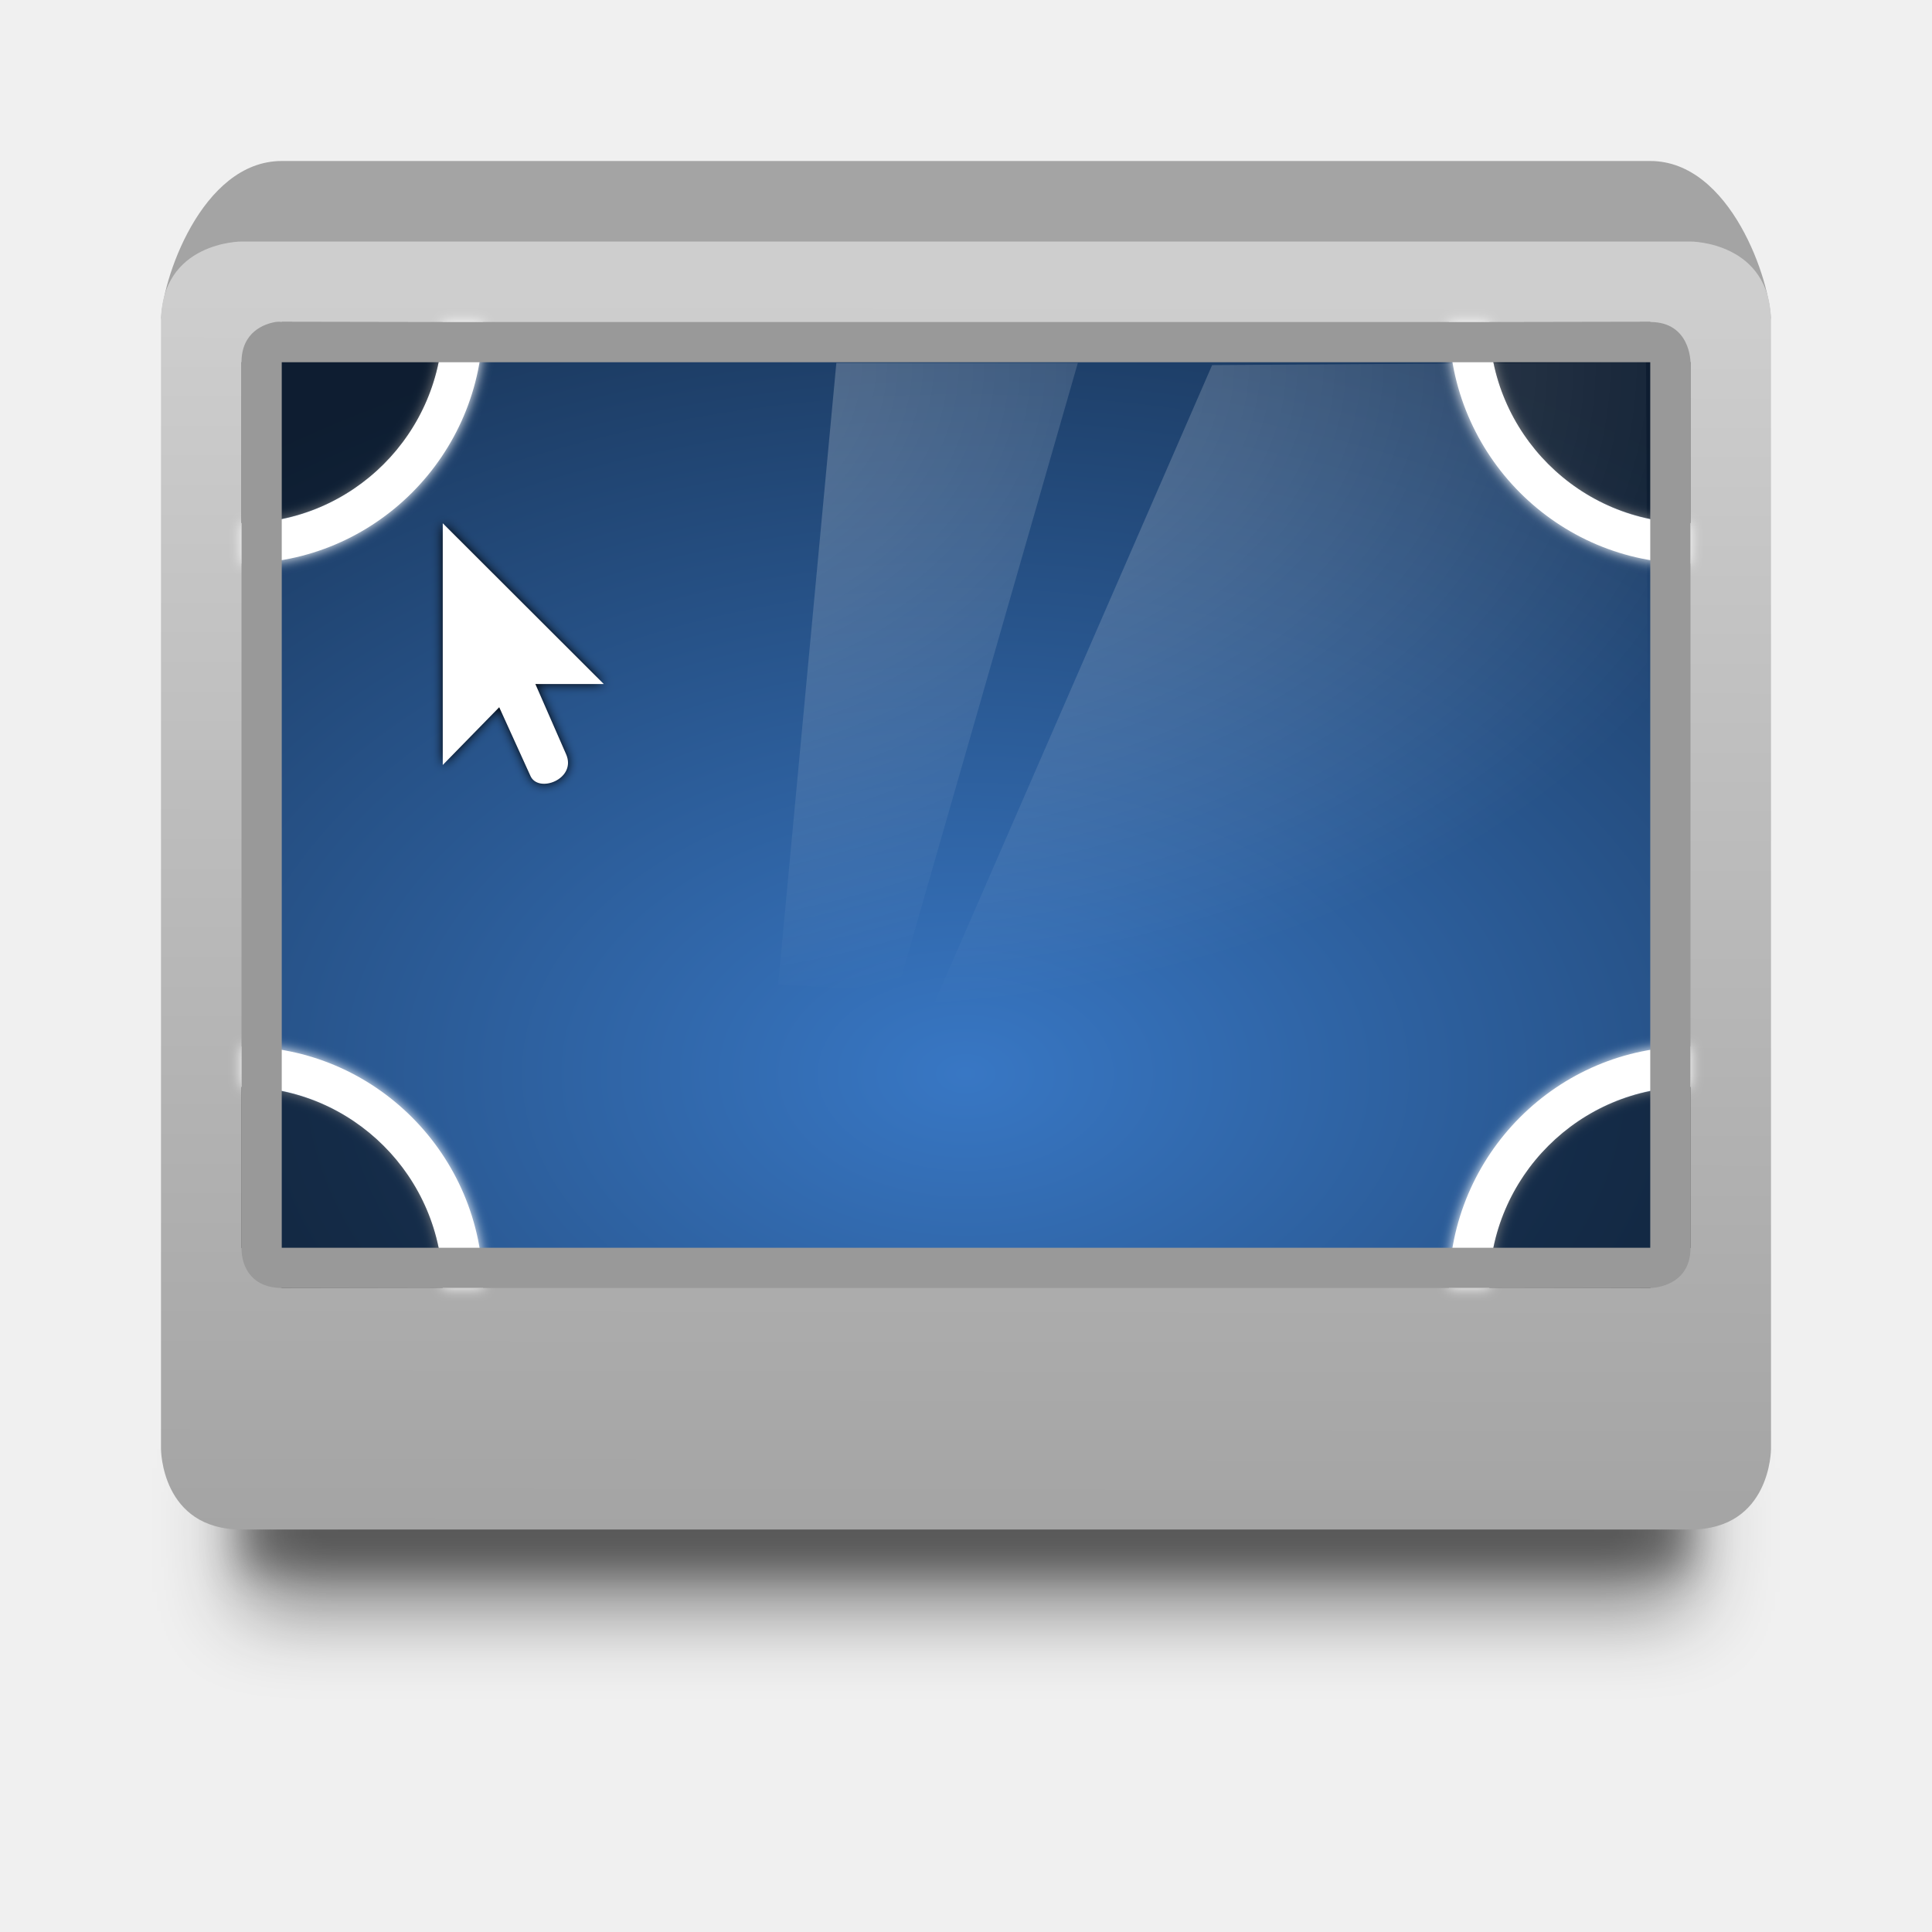
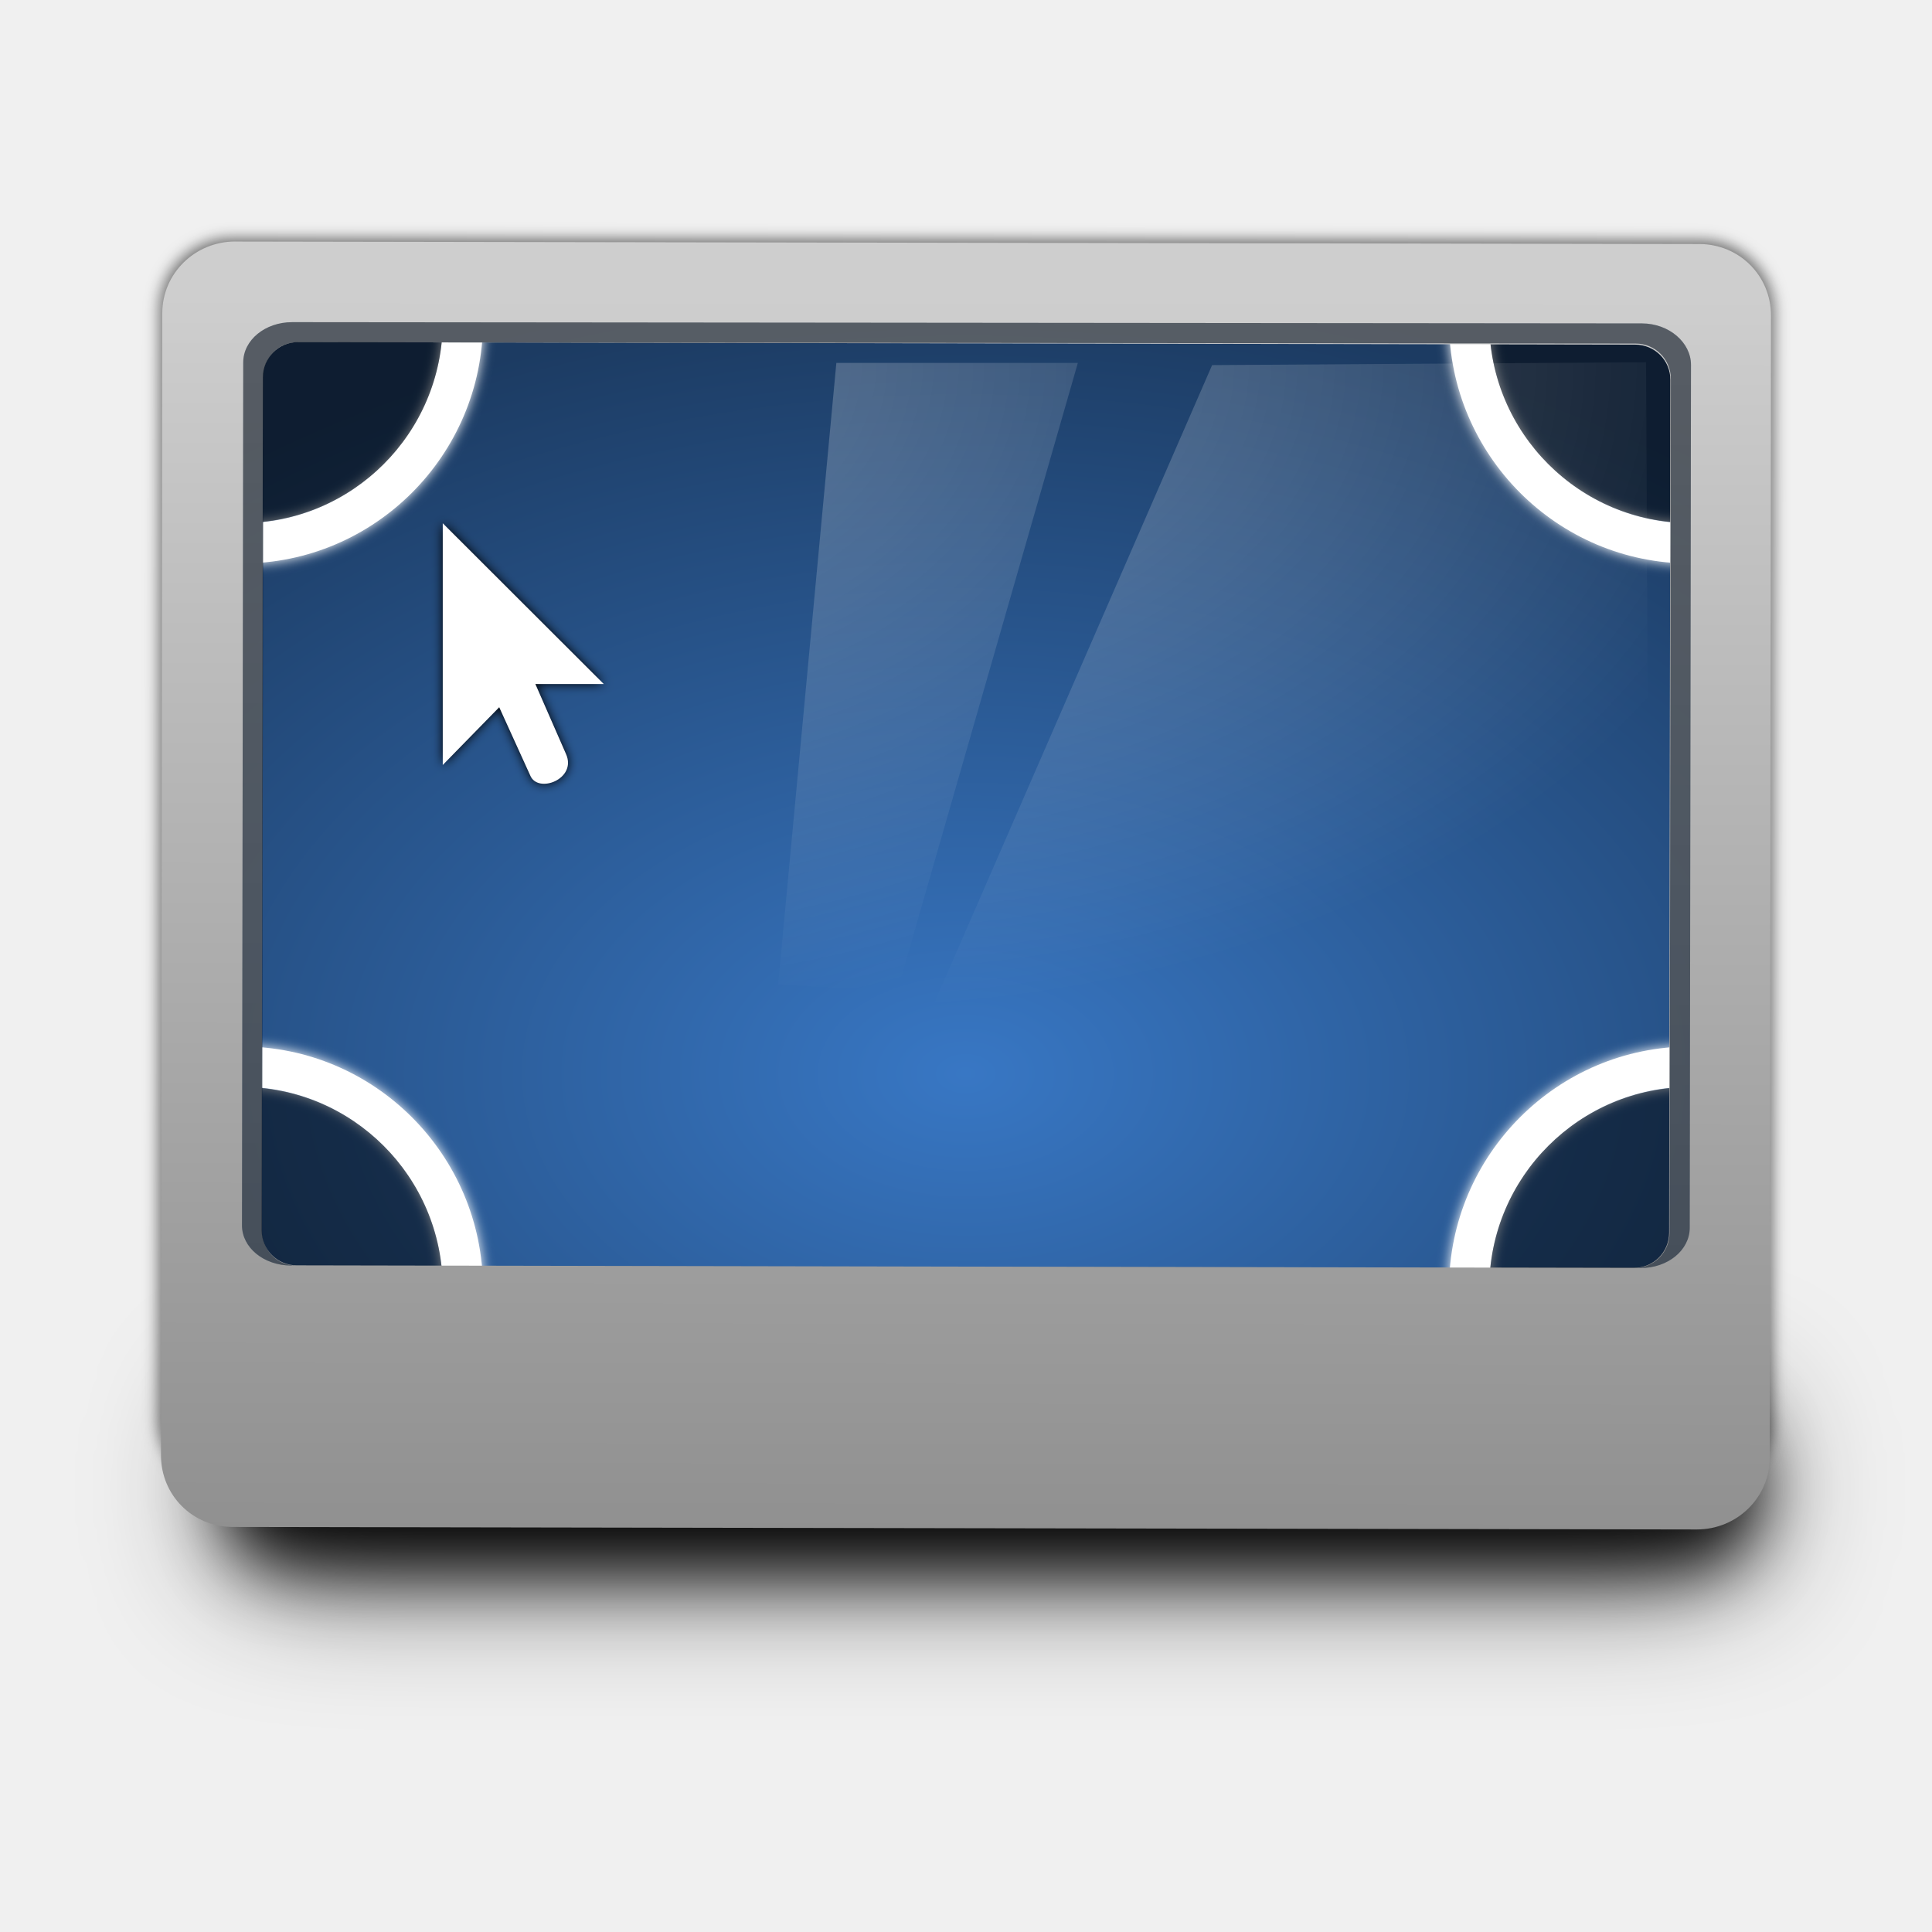
<svg xmlns="http://www.w3.org/2000/svg" xmlns:xlink="http://www.w3.org/1999/xlink" width="48" height="48" id="svg2985" version="1.1">
  <defs id="defs2987">
    <linearGradient id="linearGradient4195">
      <stop id="stop4197" offset="0" style="stop-color:#df5e28;stop-opacity:0.941;" />
      <stop id="stop4199" offset="1" style="stop-color:#1a1716;stop-opacity:0.941" />
    </linearGradient>
    <linearGradient id="linearGradient10954">
      <stop style="stop-color:#909090;stop-opacity:1;" offset="0" id="stop10956" />
      <stop style="stop-color:#cecece;stop-opacity:1" offset="1" id="stop10958" />
    </linearGradient>
    <linearGradient id="linearGradient10938">
      <stop style="stop-color:#dadada;stop-opacity:1" offset="0" id="stop10940" />
      <stop style="stop-color:#f6f6f5;stop-opacity:1" offset="1" id="stop10942" />
    </linearGradient>
    <linearGradient id="linearGradient11438">
      <stop style="stop-color:#babdb6;stop-opacity:1;" offset="0" id="stop11440" />
      <stop style="stop-color:#4a4d46;stop-opacity:1" offset="1" id="stop11442" />
    </linearGradient>
    <linearGradient id="linearGradient10966">
      <stop style="stop-color:#ffffff;stop-opacity:1;" offset="0" id="stop10968" />
      <stop style="stop-color:#f0f0f0;stop-opacity:1" offset="1" id="stop10970" />
    </linearGradient>
    <linearGradient id="linearGradient11473">
      <stop style="stop-color:#3877c4;stop-opacity:1;" offset="0" id="stop11475" />
      <stop id="stop7562" offset="1" style="stop-color:#1c3b62;stop-opacity:1;" />
    </linearGradient>
    <linearGradient id="linearGradient4788">
      <stop id="stop4790" offset="0" style="stop-color:#ffffff;stop-opacity:1;" />
      <stop id="stop4792" offset="1" style="stop-color:#ffffff;stop-opacity:0;" />
    </linearGradient>
    <radialGradient xlink:href="#linearGradient12771" id="radialGradient12777" cx="144.167" cy="129.174" fx="144.167" fy="129.174" r="97.906" gradientTransform="matrix(1.16579,-0.05054328,0.0329754,0.746793,-28.16094,39.99441)" gradientUnits="userSpaceOnUse" />
    <linearGradient id="linearGradient12771">
      <stop style="stop-color:#ffffff;stop-opacity:1;" offset="0" id="stop12773" />
      <stop style="stop-color:#ffffff;stop-opacity:0;" offset="1" id="stop12775" />
    </linearGradient>
    <radialGradient xlink:href="#linearGradient12771" id="radialGradient3521" cx="144.167" cy="129.174" fx="144.167" fy="129.174" r="97.906" gradientTransform="matrix(1.16579,-0.05054328,0.0329754,0.746793,-28.16094,39.99441)" gradientUnits="userSpaceOnUse" />
    <radialGradient xlink:href="#linearGradient12771" id="radialGradient3529" cx="144.167" cy="129.174" fx="144.167" fy="129.174" r="97.906" gradientTransform="matrix(1.16579,-0.05054328,0.0329754,0.746793,-28.16094,39.99441)" gradientUnits="userSpaceOnUse" />
    <radialGradient xlink:href="#linearGradient12771" id="radialGradient3537" cx="144.167" cy="129.174" fx="144.167" fy="129.174" r="97.906" gradientTransform="matrix(1.16579,-0.05054328,0.0329754,0.746793,-28.16094,39.99441)" gradientUnits="userSpaceOnUse" />
    <radialGradient xlink:href="#linearGradient12771" id="radialGradient3545" cx="144.167" cy="129.174" fx="144.167" fy="129.174" r="97.906" gradientTransform="matrix(1.16579,-0.05054328,0.0329754,0.746793,-28.16094,39.99441)" gradientUnits="userSpaceOnUse" />
    <radialGradient xlink:href="#linearGradient12771" id="radialGradient3553" cx="144.167" cy="129.174" fx="144.167" fy="129.174" r="97.906" gradientTransform="matrix(1.16579,-0.05054328,0.0329754,0.746793,-28.16094,39.99441)" gradientUnits="userSpaceOnUse" />
    <radialGradient xlink:href="#linearGradient12771" id="radialGradient3561" cx="144.167" cy="129.174" fx="144.167" fy="129.174" r="97.906" gradientTransform="matrix(1.16579,-0.05054328,0.0329754,0.746793,-28.16094,39.99441)" gradientUnits="userSpaceOnUse" />
    <radialGradient xlink:href="#linearGradient12771" id="radialGradient3569" cx="144.167" cy="129.174" fx="144.167" fy="129.174" r="97.906" gradientTransform="matrix(1.16579,-0.05054328,0.0329754,0.746793,-28.16094,39.99441)" gradientUnits="userSpaceOnUse" />
    <radialGradient xlink:href="#linearGradient12771" id="radialGradient3577" cx="144.167" cy="129.174" fx="144.167" fy="129.174" r="97.906" gradientTransform="matrix(1.16579,-0.05054328,0.0329754,0.746793,-28.16094,39.99441)" gradientUnits="userSpaceOnUse" />
    <radialGradient xlink:href="#linearGradient12771" id="radialGradient3585" cx="144.167" cy="129.174" fx="144.167" fy="129.174" r="97.906" gradientTransform="matrix(1.16579,-0.05054328,0.0329754,0.746793,-28.16094,39.99441)" gradientUnits="userSpaceOnUse" />
    <radialGradient xlink:href="#linearGradient12771" id="radialGradient3593" cx="144.167" cy="129.174" fx="144.167" fy="129.174" r="97.906" gradientTransform="matrix(1.16579,-0.05054328,0.0329754,0.746793,-28.16094,39.99441)" gradientUnits="userSpaceOnUse" />
    <radialGradient xlink:href="#linearGradient12771" id="radialGradient3601" cx="144.167" cy="129.174" fx="144.167" fy="129.174" r="97.906" gradientTransform="matrix(1.16579,-0.05054328,0.0329754,0.746793,-28.16094,39.99441)" gradientUnits="userSpaceOnUse" />
    <radialGradient r="97.906" fy="129.174" fx="144.167" cy="129.174" cx="144.167" gradientTransform="matrix(1.16579,-0.05054328,0.0329754,0.746793,-28.16094,39.99441)" gradientUnits="userSpaceOnUse" id="radialGradient3665" xlink:href="#linearGradient12771" />
    <radialGradient xlink:href="#linearGradient10966" id="radialGradient3348" gradientUnits="userSpaceOnUse" gradientTransform="matrix(0.1709132,2.3948575e-4,-1.885288e-4,0.1345469,-0.8241495,18.42583)" cx="149.565" cy="258.761" fx="149.565" fy="258.761" r="116.231" />
    <linearGradient xlink:href="#linearGradient10938" id="linearGradient3355" gradientUnits="userSpaceOnUse" gradientTransform="matrix(0.1760192,0,0,0.1798063,-1.587065,12.33736)" x1="134.833" y1="68.529" x2="171.903" y2="206.876" />
    <linearGradient xlink:href="#linearGradient11438" id="linearGradient3357" gradientUnits="userSpaceOnUse" x1="184.951" y1="149.21" x2="185.071" y2="236.397" gradientTransform="matrix(0.1798054,0,0,0.1798054,-0.6386018,10.85333)" />
    <radialGradient xlink:href="#linearGradient12771" id="radialGradient3387" gradientUnits="userSpaceOnUse" gradientTransform="matrix(1.16579,-0.05054328,0.0329754,0.746793,-28.16094,39.99441)" cx="144.167" cy="129.174" fx="144.167" fy="129.174" r="97.906" />
    <radialGradient xlink:href="#linearGradient4788" id="radialGradient3404" gradientUnits="userSpaceOnUse" gradientTransform="matrix(-1.824376,0.00876531,-0.00620867,-1.307801,609.5291,98.0673)" cx="326.021" cy="58" fx="326.021" fy="58" r="12.5" />
    <radialGradient xlink:href="#linearGradient4788" id="radialGradient3407" gradientUnits="userSpaceOnUse" gradientTransform="matrix(-1.888202,0.00857771,-0.00642588,-1.279811,636.8603,96.52335)" cx="326.021" cy="58" fx="326.021" fy="58" r="12.5" />
    <radialGradient xlink:href="#linearGradient11473" id="radialGradient4014" gradientUnits="userSpaceOnUse" gradientTransform="matrix(0.2708409,0,0,0.1777665,-16.45829,8.840227)" cx="149.565" cy="190.137" fx="149.565" fy="190.137" r="108.515" />
    <radialGradient xlink:href="#linearGradient11473" id="radialGradient4017" gradientUnits="userSpaceOnUse" gradientTransform="matrix(0.2785812,3.9175803e-4,-2.5360296e-4,0.1816378,-17.6272,7.97491)" cx="149.565" cy="190.137" fx="149.565" fy="190.137" r="108.515" />
    <linearGradient xlink:href="#linearGradient10954" id="linearGradient4020" gradientUnits="userSpaceOnUse" gradientTransform="matrix(0.1696838,2.3939518e-4,-2.3776336e-4,0.1708486,-1.344677,13.52782)" x1="141.315" y1="237.286" x2="141.315" y2="57.029" />
    <radialGradient xlink:href="#linearGradient4195-5" id="radialGradient3889" gradientUnits="userSpaceOnUse" gradientTransform="matrix(0.2031251,-0.08812329,0.1236326,0.3357866,-42.38554,-18.85971)" cx="189.702" cy="230.104" fx="189.702" fy="230.104" r="108.515" />
    <linearGradient id="linearGradient4195-5">
      <stop id="stop4197-5" offset="0" style="stop-color:#ff5200;stop-opacity:1;" />
      <stop id="stop4199-9" offset="1" style="stop-color:#1a1716;stop-opacity:0.941" />
    </linearGradient>
    <radialGradient r="108.515" fy="230.104" fx="189.702" cy="230.104" cx="189.702" gradientTransform="matrix(0.2031251,-0.08812329,0.1236326,0.3357866,-42.94693,-18.04641)" gradientUnits="userSpaceOnUse" id="radialGradient3099" xlink:href="#linearGradient4195-5" />
+     <filter id="filter3843">
+       <feGaussianBlur stdDeviation="1.059" id="feGaussianBlur3845" />
+     </filter>
+     <filter color-interpolation-filters="sRGB" id="filter11490-5-0" x="-0.107" width="1.214" y="-1.352" height="3.703">
+       <feGaussianBlur stdDeviation="1.83" id="feGaussianBlur11492-5-8" />
+     </filter>
+     <filter color-interpolation-filters="sRGB" id="filter11472-2-8" x="-0.052" width="1.104" y="-0.655" height="2.311">
+       <feGaussianBlur stdDeviation="0.887" id="feGaussianBlur11474-3-4" />
+     </filter>
    <filter id="filter3844">
      <feGaussianBlur stdDeviation="0.131" id="feGaussianBlur3846" />
    </filter>
    <filter id="filter3886">
      <feGaussianBlur stdDeviation="0.15" id="feGaussianBlur3888" />
    </filter>
-     <filter color-interpolation-filters="sRGB" id="filter6306" x="-0.067" width="1.133" y="-0.6" height="2.2">
-       <feGaussianBlur stdDeviation="1" id="feGaussianBlur6308" />
-     </filter>
-     <filter color-interpolation-filters="sRGB" id="filter6294" x="-0.032" width="1.063" y="-0.57" height="2.14">
-       <feGaussianBlur stdDeviation="0.475" id="feGaussianBlur6296" />
-     </filter>
-     <linearGradient xlink:href="#linearGradient10954-4" id="linearGradient4020-4" gradientUnits="userSpaceOnUse" gradientTransform="matrix(0.1696838,2.3939518e-4,-2.3776336e-4,0.1708486,-4.944677,-6.472182)" x1="141.315" y1="237.286" x2="141.315" y2="57.029" />
-     <linearGradient id="linearGradient10954-4">
-       <stop style="stop-color:#a4a4a4;stop-opacity:1;" offset="0" id="stop10956-8" />
-       <stop style="stop-color:#cecece;stop-opacity:1" offset="1" id="stop10958-8" />
-     </linearGradient>
-     <linearGradient xlink:href="#linearGradient10954-4" id="linearGradient6521" gradientUnits="userSpaceOnUse" gradientTransform="matrix(0.1696838,2.3939518e-4,-2.3776336e-4,0.1708486,-1.344678,13.52782)" x1="141.315" y1="237.286" x2="141.315" y2="57.029" />
  </defs>
  <g id="layer1" transform="translate(0,-16)">
-     <rect ry="0" y="52" x="6" height="4" width="36" id="rect6310" style="opacity:0.45;fill:#000000;fill-opacity:1;fill-rule:nonzero;stroke:none;filter:url(#filter6306)" />
-     <rect ry="1" rx="0" y="53" x="6" height="2" width="36" id="rect6312" style="opacity:0.35;fill:#000000;fill-opacity:1;fill-rule:nonzero;stroke:none;filter:url(#filter6294)" />
-     <path style="fill:#a4a4a4;fill-opacity:1;stroke:none;display:inline;enable-background:new" d="m 41,20 c 2,0 3,3 3,4 0,-0.554 -1,-1 -1,-1 l -38,0 c 0,0 -1,0.446 -1,1 0,-1 1,-4 3,-4 z" id="path6314" />
-     <path id="path6316" d="m 6,22 c 0,0 -2,0 -2,2 l 0,28 c 0,0 0,2 2,2 l 36,0 c 2,0 2,-2 2,-2 l 0,-28 c 0,-2 -2,-2 -2,-2 z" style="color:#000000;fill:url(#linearGradient6521);fill-opacity:1;fill-rule:nonzero;stroke:none;stroke-width:2;marker:none;visibility:visible;display:inline;overflow:visible;enable-background:accumulate" />
+     <g id="g3990">
+       <rect transform="matrix(0.9216359,0,0,1,2.480738,-0.248838)" ry="1.625" rx="1.763" y="51.606" x="3.438" height="3.25" width="41.125" id="rect11476" style="color:#000000;fill:#000000;fill-opacity:1;fill-rule:nonzero;stroke:none;stroke-width:1;marker:none;visibility:visible;display:inline;overflow:visible;filter:url(#filter11490-5-0);enable-background:accumulate" />
+       <rect transform="matrix(0.9254159,0,0,1.065246,1.464686,-3.855101)" style="color:#000000;fill:#000000;fill-opacity:1;fill-rule:nonzero;stroke:none;stroke-width:1;marker:none;visibility:visible;display:inline;overflow:visible;filter:url(#filter11472-2-8);enable-background:accumulate" id="rect11446" width="41.125" height="3.25" x="4.437" y="51.731" rx="1.756" ry="1.525" />
+     </g>
+     <rect transform="matrix(0.1702639,2.3308569e-4,-2.3857596e-4,0.1663457,-1.431396,13.67281)" ry="10.788" rx="10.54" y="49.529" x="31.815" height="187" width="235.5" id="rect10522" style="opacity:0.556;color:#000000;fill:#000000;fill-opacity:1;fill-rule:nonzero;stroke:none;stroke-width:2;marker:none;visibility:visible;display:inline;overflow:visible;enable-background:accumulate;filter:url(#filter3843)" />
    <rect transform="matrix(0.999999,0.00141561,-0.00138697,0.999999,0,0)" ry="0.877" rx="0.872" y="24.489" x="6.565" height="22.953" width="34.971" id="rect10538" style="color:#000000;fill:url(#radialGradient4014);fill-opacity:1;fill-rule:nonzero;stroke:none;stroke-width:2;marker:none;visibility:visible;display:inline;overflow:visible;enable-background:accumulate" />
    <path style="fill:#ffffff;fill-opacity:1;stroke:none" d="m 42,30 0,-1 c -2.756,0 -4.992,-2.244 -5,-5 l -1,0 c 0.01,3.307 2.693,6 6,6 z" id="path3926" />
    <path id="path3930" transform="matrix(-1,0,0,-1,48,56)" d="m 6,26 0,1 c 2.756,0 4.992,2.244 5,5 l 1,0 C 11.99,28.693 9.307,26 6,26 z" style="fill:#ffffff;fill-opacity:1;stroke:none;filter:url(#filter3886)" />
-     <path transform="matrix(0,1.428571,-1.666674,0,92.00021,13.27874)" style="opacity:0.5;fill:#000000;fill-opacity:1;stroke:none" d="m 11,30 c 0,1.653 -1.561,2.995 -3.49,3 l -0.005,-2.4 0.7,-0.6 z" id="path3932" />
+     <path transform="matrix(0,1.428571,-1.666674,0,92.00021,13.27874)" d="m 11,30 c 0,1.653 -1.561,2.995 -3.49,3 L 7.5,30 z" id="path3932" style="opacity:0.5;fill:#000000;fill-opacity:1;stroke:none" />
    <path id="path3936" d="m 42,42 0,1 c -2.756,0 -4.992,2.244 -5,5 l -1,0 c 0.01,-3.307 2.693,-6 6,-6 z" style="fill:#ffffff;fill-opacity:1;stroke:none" />
    <path style="fill:#ffffff;fill-opacity:1;stroke:none;filter:url(#filter3886)" d="m 6,26 0,1 c 2.756,0 4.992,2.244 5,5 l 1,0 C 11.99,28.693 9.307,26 6,26 z" transform="matrix(-1,0,0,1,48,16)" id="path3940" />
-     <path transform="matrix(0,-1.428571,-1.666674,0,92.00021,58.72126)" style="opacity:0.5;fill:#000000;fill-opacity:1;stroke:none" d="m 11,30 c 0,1.653 -1.561,2.995 -3.49,3 l -0.005,-2.4 0.7,-0.6 z" id="path3942" />
+     <path style="opacity:0.5;fill:#000000;fill-opacity:1;stroke:none" id="path3942" d="m 11,30 c 0,1.653 -1.561,2.995 -3.49,3 L 7.5,30 z" transform="matrix(0,-1.428571,-1.666674,0,92.00021,58.72126)" />
    <path id="path3902" d="m 6,30 0,-1 c 2.756,0 4.992,-2.244 5,-5 l 1,0 c -0.01,3.307 -2.693,6 -6,6 z" style="fill:#ffffff;fill-opacity:1;stroke:none" />
    <path style="fill:#ffffff;fill-opacity:1;stroke:none;filter:url(#filter3886)" d="m 6,26 0,1 c 2.756,0 4.992,2.244 5,5 l 1,0 C 11.99,28.693 9.307,26 6,26 z" transform="matrix(1,0,0,-1,0,56)" id="path3906" />
-     <path transform="matrix(0,1.428571,1.666674,0,-44.00021,13.27874)" style="opacity:0.5;fill:#000000;fill-opacity:1;stroke:none" d="m 11,30 c 0,1.653 -1.561,2.995 -3.49,3 l -0.005,-2.4 0.7,-0.6 z" id="path3908" />
+     <path style="opacity:0.5;fill:#000000;fill-opacity:1;stroke:none" id="path3908" d="m 11,30 c 0,1.653 -1.561,2.995 -3.49,3 L 7.5,30 z" transform="matrix(0,1.428571,1.666674,0,-44.00021,13.27874)" />
    <path id="path3880" d="m 6,42 0,1 c 2.756,0 4.992,2.244 5,5 l 1,0 C 11.99,44.693 9.307,42 6,42 z" style="fill:#ffffff;fill-opacity:1;stroke:none;filter:url(#filter3886)" />
    <path style="fill:#ffffff;fill-opacity:1;stroke:none" d="m 6,42 0,1 c 2.756,0 4.992,2.244 5,5 l 1,0 C 11.99,44.693 9.307,42 6,42 z" id="path3071" />
-     <path transform="matrix(0,-1.428571,1.666674,0,-44.00021,58.72126)" style="opacity:0.5;fill:#000000;fill-opacity:1;stroke:none" d="m 11,30 c 0,1.653 -1.561,2.995 -3.49,3 l -0.005,-2.4 0.7,-0.6 z" id="path3874" />
+     <path transform="matrix(0,-1.428571,1.666674,0,-44.00021,58.72126)" d="m 11,30 c 0,1.653 -1.561,2.995 -3.49,3 L 7.5,30 z" id="path3874" style="opacity:0.5;fill:#000000;fill-opacity:1;stroke:none" />
+     <path style="color:#000000;fill:url(#linearGradient4020);fill-opacity:1;fill-rule:nonzero;stroke:none;stroke-width:2;marker:none;visibility:visible;display:inline;overflow:visible;enable-background:accumulate" d="m 5.844,22 c -0.994,-0.001 -1.811,0.787 -1.812,1.781 L 4,52.156 c -0.001,0.994 0.787,1.78 1.781,1.781 l 36.375,0.062 c 0.994,0.001 1.811,-0.787 1.812,-1.781 L 44,23.844 c 0.001,-0.994 -0.787,-1.78 -1.781,-1.781 l -36.375,-0.062 z m 1.562,2.5 33.219,0.062 c 0.483,6.84e-4 0.876,0.389 0.875,0.875 l -0.031,21.188 c -6.74e-4,0.486 -0.392,0.876 -0.875,0.875 L 7.375,47.437 C 6.892,47.437 6.499,47.048 6.5,46.562 l 0.031,-21.188 c 6.74e-4,-0.486 0.392,-0.876 0.875,-0.875 z" id="rect10524" />
+     <path style="opacity:0.342;color:#000000;fill:url(#radialGradient4017);fill-opacity:1;fill-rule:nonzero;stroke:none;stroke-width:2;marker:none;visibility:visible;display:inline;overflow:visible;enable-background:accumulate" d="m 7.262,24.004 c -0.676,-9.51e-4 -1.218,0.444 -1.219,1 l -0.031,21.438 c -7.77e-4,0.556 0.543,0.999 1.219,1 l 0.125,0 c -0.483,-6.84e-4 -0.844,-0.389 -0.844,-0.875 l 0.031,-21.188 c 6.74e-4,-0.486 0.361,-0.876 0.844,-0.875 l 33.25,0.031 c 0.483,6.84e-4 0.876,0.389 0.875,0.875 l -0.031,21.219 c -6.74e-4,0.486 -0.392,0.876 -0.875,0.875 l 0.156,0 c 0.676,9.5e-4 1.218,-0.444 1.219,-1 l 0.031,-21.438 c 7.77e-4,-0.556 -0.543,-1.03 -1.219,-1.031 l -33.531,-0.031 z" id="rect10528" />
    <path id="path10592" d="m 20.779,25.016 6,0 -4.486,15.605 -2.96,-0.161 z" style="opacity:0.3;fill:url(#radialGradient3404);fill-opacity:1;stroke:none;display:inline;enable-background:new" />
    <rect style="fill:none;fill-opacity:1;stroke:none" id="rect4189" width="16.705" height="23.776" x="6.718" y="7.253" rx="0.872" ry="0.877" transform="translate(0,16)" />
    <path d="m 11,29 0,6.006 1.403,-1.435 0.77,1.694 c 0.188,0.464 1.168,0.091 0.89,-0.53 l -0.762,-1.741 1.699,0 z" id="path3842" style="color:#000000;fill:#000000;fill-opacity:1;fill-rule:nonzero;stroke:none;stroke-width:0.3;marker:none;visibility:visible;display:block;overflow:visible;filter:url(#filter3844);enable-background:accumulate" />
    <path style="color:#000000;fill:#ffffff;fill-opacity:1;fill-rule:nonzero;stroke:none;stroke-width:0.3;marker:none;visibility:visible;display:block;overflow:visible;enable-background:accumulate" id="path6242" d="m 11,29 0,6.006 1.403,-1.435 0.77,1.694 c 0.188,0.464 1.168,0.091 0.89,-0.53 l -0.762,-1.741 1.699,0 z" />
+     <path id="path4477" d="m 7.262,24.004 c -0.676,-9.51e-4 -1.218,0.444 -1.219,1 l -0.031,21.438 c -7.77e-4,0.556 0.543,0.999 1.219,1 l 0.125,0 c -0.483,-6.84e-4 -0.844,-0.389 -0.844,-0.875 l 0.031,-21.188 c 6.74e-4,-0.486 0.361,-0.876 0.844,-0.875 l 33.25,0.031 c 0.483,6.84e-4 0.876,0.389 0.875,0.875 l -0.031,21.219 c -6.74e-4,0.486 -0.392,0.876 -0.875,0.875 l 0.156,0 c 0.676,9.5e-4 1.218,-0.444 1.219,-1 l 0.031,-21.438 c 7.77e-4,-0.556 -0.543,-1.03 -1.219,-1.031 l -33.531,-0.031 z" style="opacity:0.4;color:#000000;fill:#000000;fill-opacity:1;fill-rule:nonzero;stroke:none;stroke-width:2;marker:none;visibility:visible;display:inline;overflow:visible;enable-background:accumulate" />
    <path style="opacity:0.3;fill:url(#radialGradient3407);fill-opacity:1;stroke:none;display:inline;enable-background:new" d="M 30.115,25.071 40.895,25 41,45.909 21,46 z" id="path10590" />
-     <path id="path6318" d="m 6.844,24 c -0.281,0.047 -0.844,0.25 -0.844,1 l 0,22 c -7.77e-4,0.556 0.324,0.999 1,1 l 34,0 c 0,0 1,0 1,-1 l 0,-22 c 0,0 0,-1 -1,-1 l -34,0 c 0,0 -0.062,-0.016 -0.156,0 z m 0.156,1 34,0 0,22 -34,0 0,-22 z" style="color:#000000;fill:#999999;fill-opacity:1;fill-rule:nonzero;stroke:none;stroke-width:2;marker:none;visibility:visible;display:inline;overflow:visible;enable-background:accumulate" />
  </g>
</svg>
